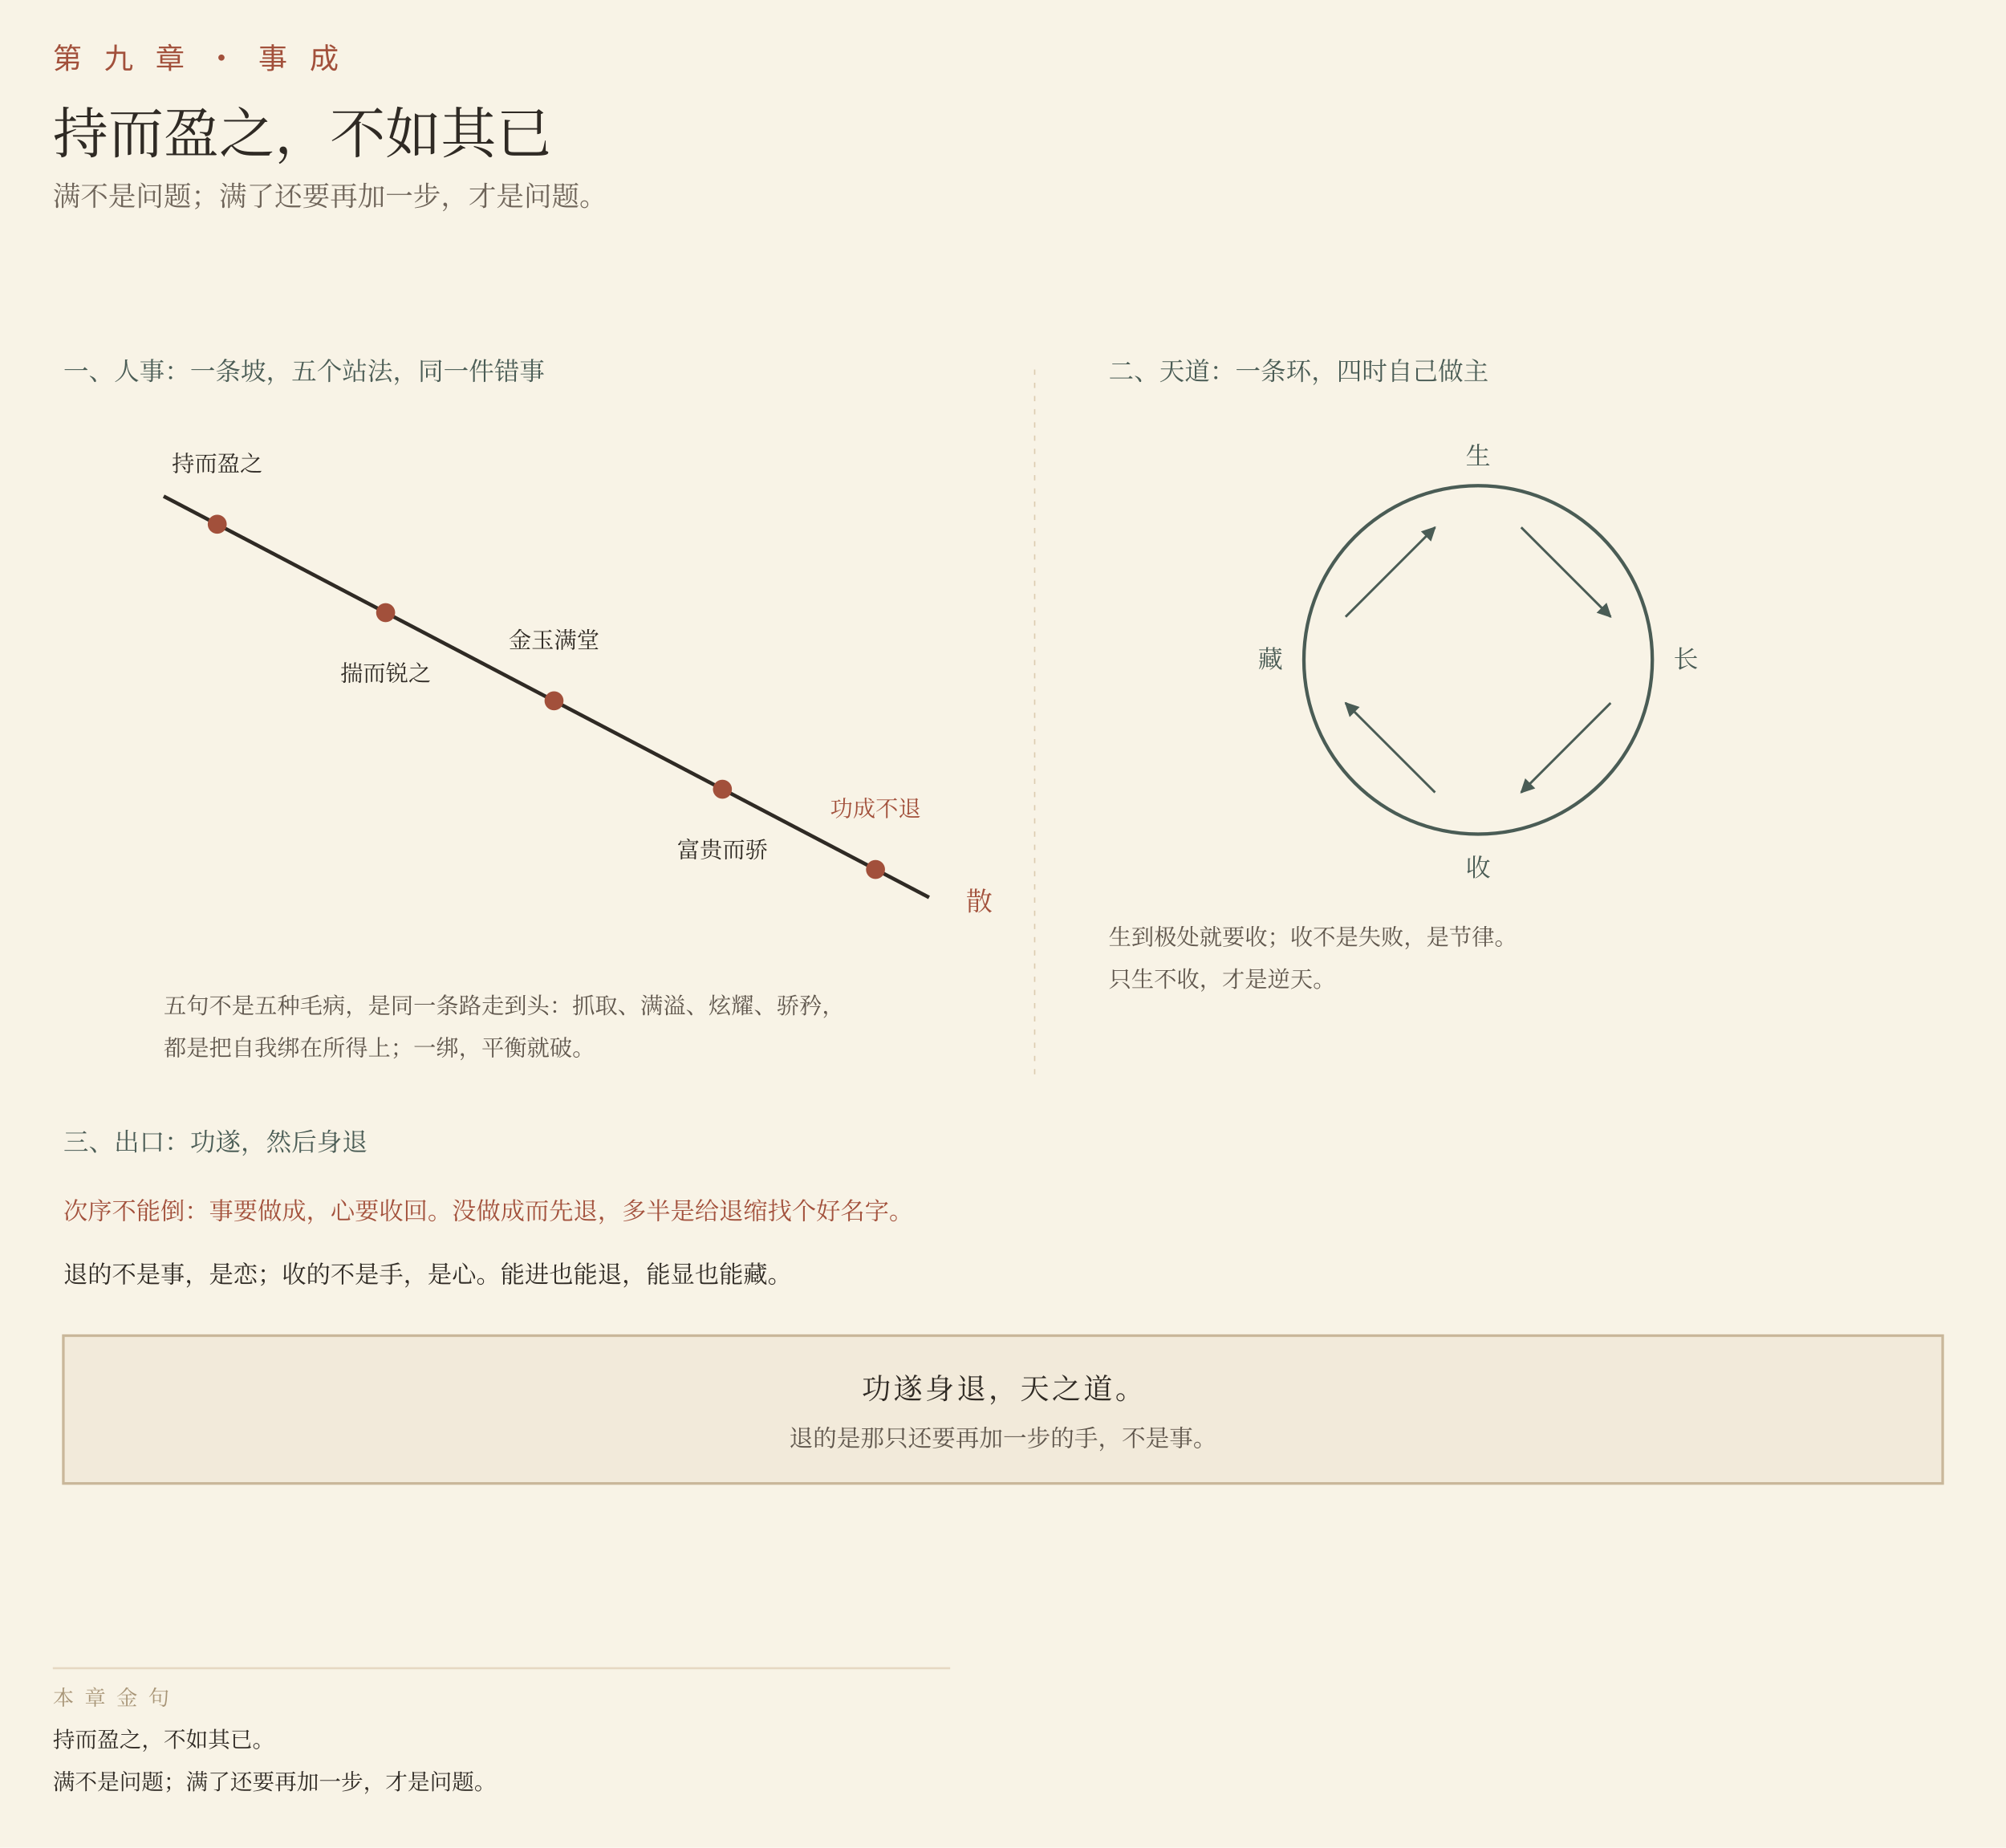
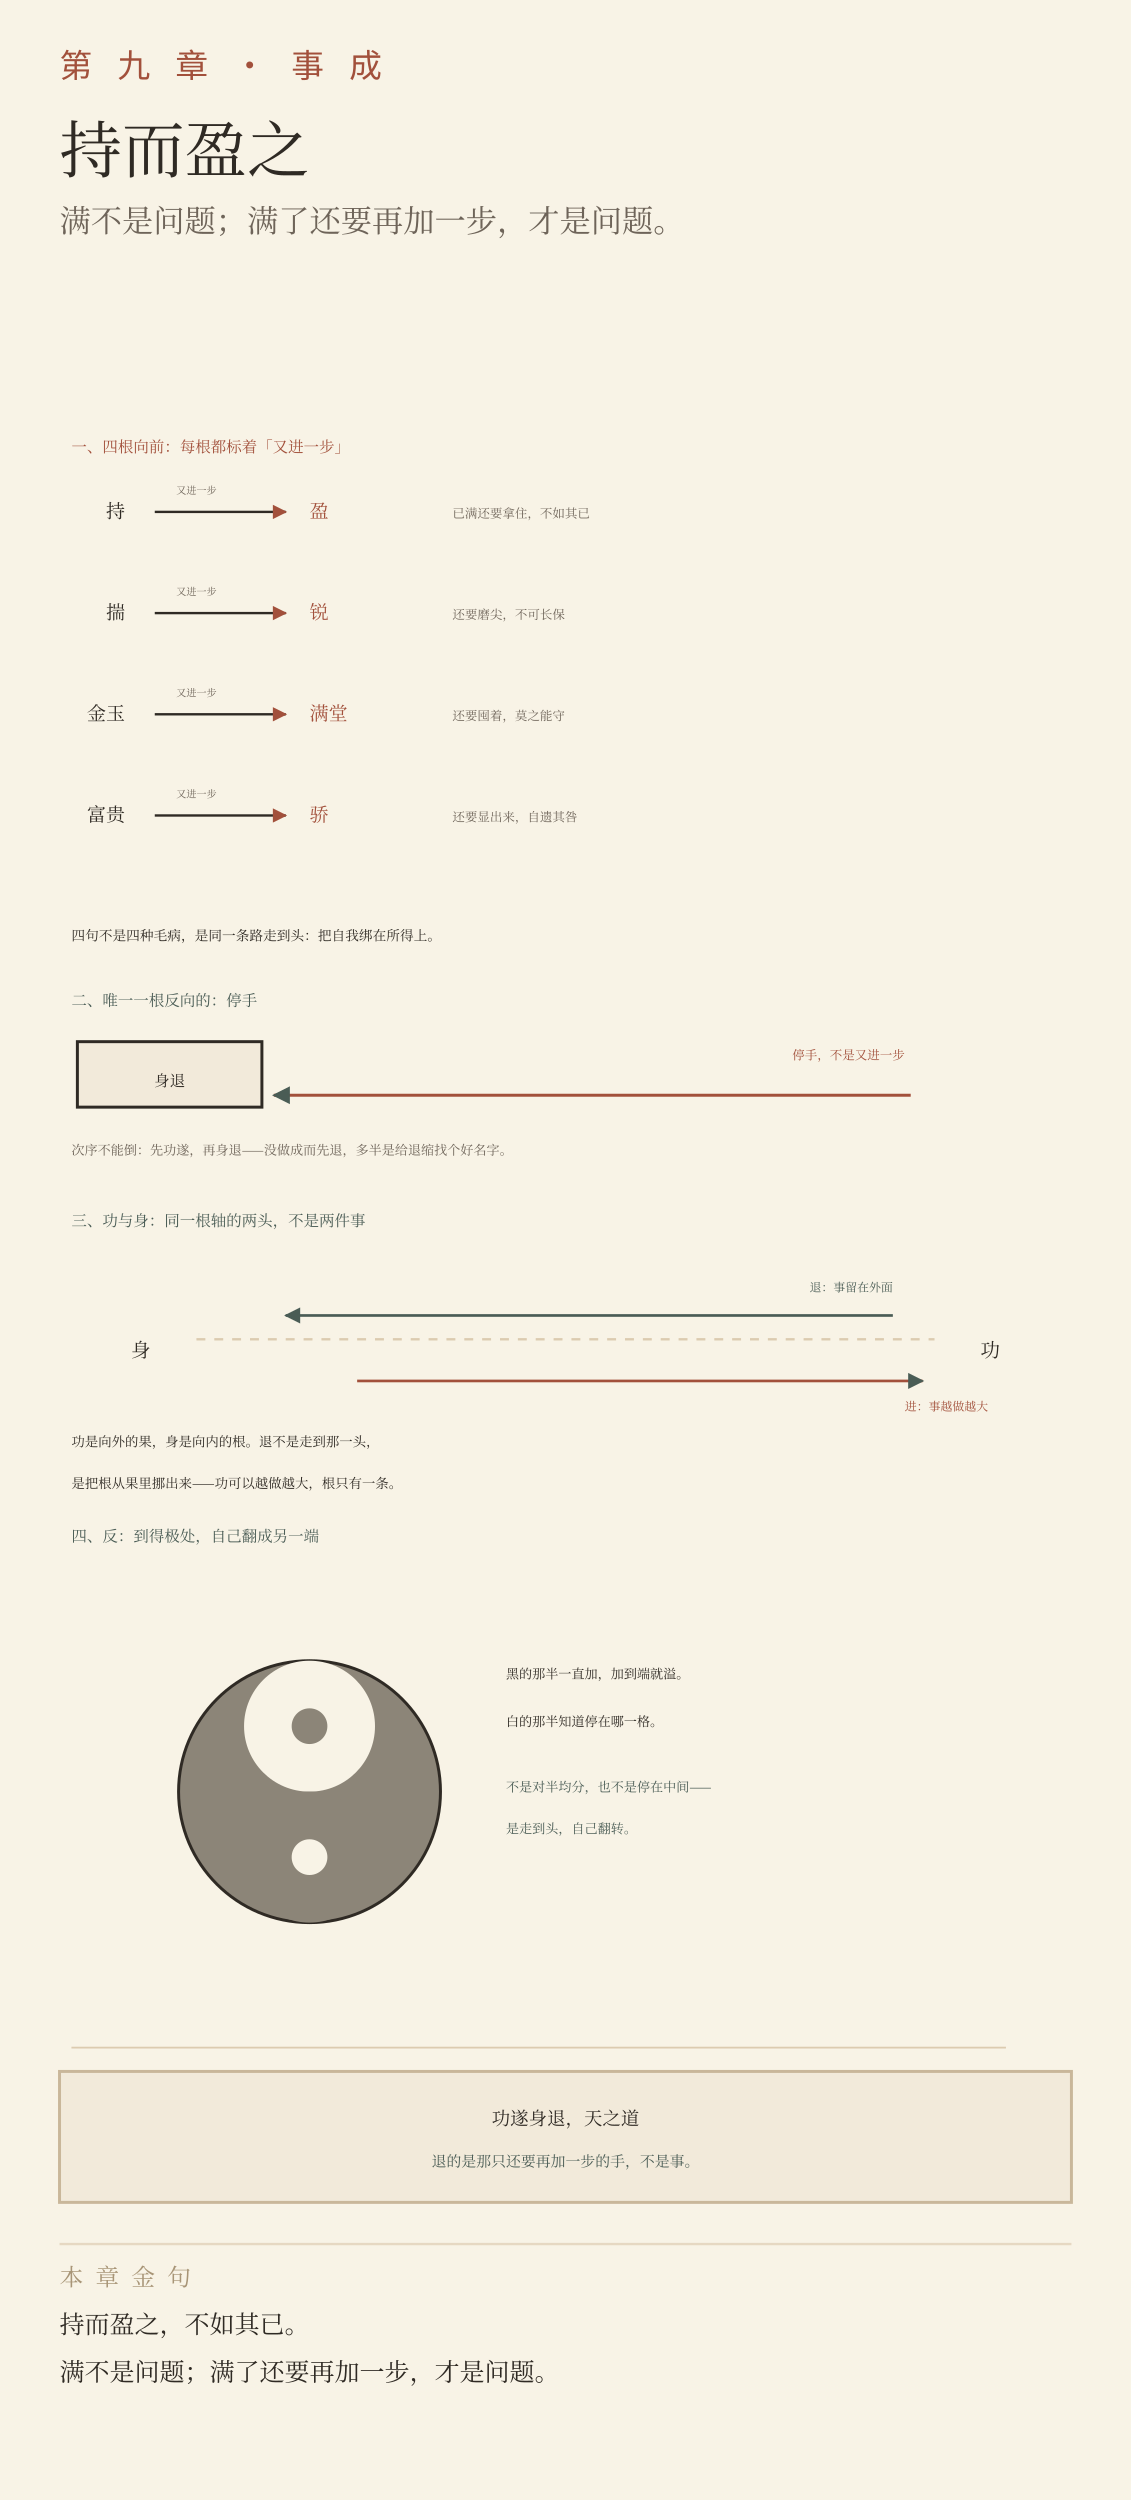
- <svg xmlns="http://www.w3.org/2000/svg" viewBox="0 0 760 700" role="img" aria-label="人事是一条下滑的坡，天道是一条回环的圆——坡上五句，环上四时" font-family="'Noto Serif CJK SC','Noto Serif SC','Songti SC',serif">
+ <svg xmlns="http://www.w3.org/2000/svg" viewBox="0 0 380 840" role="img" aria-label="四根向前，一根反向；功与身同一根轴；到得极处自己翻转" font-family="'Noto Serif CJK SC','Noto Serif SC','Songti SC',serif">
  <defs>
    <marker id="arr" viewBox="0 0 10 10" refX="9" refY="5" markerWidth="6" markerHeight="6" orient="auto">
      <path d="M0 0 L10 5 L0 10 z" fill="#6E6459" />
    </marker>
    <marker id="arr2" viewBox="0 0 10 10" refX="9" refY="5" markerWidth="6" markerHeight="6" orient="auto">
      <path d="M0 0 L10 5 L0 10 z" fill="#4A5C55" />
    </marker>
    <marker id="arrL" viewBox="0 0 10 10" refX="1" refY="5" markerWidth="6" markerHeight="6" orient="auto">
      <path d="M10 0 L0 5 L10 10 z" fill="#4A5C55" />
    </marker>
    <marker id="arrS" viewBox="0 0 10 10" refX="9" refY="5" markerWidth="6" markerHeight="6" orient="auto">
      <path d="M0 0 L10 5 L0 10 z" fill="#A2503B" />
    </marker>
  </defs>
-   <rect x="0" y="0" width="760" height="700" fill="#F8F3E6" />
+   <rect x="0" y="0" width="380" height="840" fill="#F8F3E6" />
  <text x="20" y="26" font-size="11" fill="#A2503B" font-family="'Noto Sans CJK SC','Noto Sans SC',sans-serif" letter-spacing="3">第 九 章 · 事 成</text>
-   <text x="20" y="58" font-size="21" fill="#2F2A24">持而盈之，不如其已</text>
+   <text x="20" y="58" font-size="21" fill="#2F2A24">持而盈之</text>
  <text x="20" y="78" font-size="10.5" fill="#6E6459">满不是问题；满了还要再加一步，才是问题。</text>
-   <text x="24" y="144" font-size="9.6" fill="#4A5C55">一、人事：一条坡，五个站法，同一件错事</text>
-   <line x1="62" y1="188" x2="352" y2="340" stroke="#2F2A24" stroke-width="1.4" />
-   <circle cx="82.3" cy="198.6" r="3.6" fill="#A2503B" stroke="none" />
-   <text x="82.3" y="178.64" font-size="8.6" fill="#2F2A24" text-anchor="middle">持而盈之</text>
-   <circle cx="146.1" cy="232.1" r="3.6" fill="#A2503B" stroke="none" />
-   <text x="146.1" y="258.08" font-size="8.6" fill="#2F2A24" text-anchor="middle">揣而锐之</text>
-   <circle cx="209.9" cy="265.5" r="3.6" fill="#A2503B" stroke="none" />
-   <text x="209.9" y="245.52" font-size="8.6" fill="#2F2A24" text-anchor="middle">金玉满堂</text>
-   <circle cx="273.7" cy="299.0" r="3.6" fill="#A2503B" stroke="none" />
-   <text x="273.7" y="324.96" font-size="8.6" fill="#2F2A24" text-anchor="middle">富贵而骄</text>
-   <circle cx="331.7" cy="329.4" r="3.6" fill="#A2503B" stroke="none" />
-   <text x="331.7" y="309.36" font-size="8.6" fill="#A2503B" text-anchor="middle">功成不退</text>
-   <text x="366" y="345" font-size="10" fill="#A2503B">散</text>
-   <text x="62" y="384" font-size="8.6" fill="#5F564C">五句不是五种毛病，是同一条路走到头：抓取、满溢、炫耀、骄矜，</text>
-   <text x="62" y="400" font-size="8.6" fill="#5F564C">都是把自我绑在所得上；一绑，平衡就破。</text>
-   <line x1="392" y1="140" x2="392" y2="410" stroke="#DCCBB0" stroke-width="0.5" stroke-dasharray="2 3" />
-   <text x="420" y="144" font-size="9.6" fill="#4A5C55">二、天道：一条环，四时自己做主</text>
-   <circle cx="560" cy="250" r="66" fill="none" stroke="#4A5C55" stroke-width="1.3" />
-   <text x="560" y="176" font-size="9.4" fill="#4A5C55" text-anchor="middle">生</text>
-   <text x="634" y="253" font-size="9.4" fill="#4A5C55">长</text>
-   <text x="560" y="332" font-size="9.4" fill="#4A5C55" text-anchor="middle">收</text>
-   <text x="486" y="253" font-size="9.4" fill="#4A5C55" text-anchor="end">藏</text>
-   <line x1="576.315" y1="199.787" x2="610.213" y2="233.685" stroke="#4A5C55" stroke-width="0.9" marker-end="url(#arr2)" />
-   <line x1="610.213" y1="266.315" x2="576.315" y2="300.213" stroke="#4A5C55" stroke-width="0.9" marker-end="url(#arr2)" />
-   <line x1="543.685" y1="300.213" x2="509.787" y2="266.315" stroke="#4A5C55" stroke-width="0.9" marker-end="url(#arr2)" />
-   <line x1="509.787" y1="233.685" x2="543.685" y2="199.787" stroke="#4A5C55" stroke-width="0.9" marker-end="url(#arr2)" />
-   <text x="420" y="358" font-size="8.6" fill="#5F564C">生到极处就要收；收不是失败，是节律。</text>
-   <text x="420" y="374" font-size="8.6" fill="#5F564C">只生不收，才是逆天。</text>
-   <text x="24" y="436" font-size="9.6" fill="#4A5C55">三、出口：功遂，然后身退</text>
-   <text x="24" y="462" font-size="9.2" fill="#A2503B">次序不能倒：事要做成，心要收回。没做成而先退，多半是给退缩找个好名字。</text>
-   <text x="24" y="486" font-size="9.2" fill="#2F2A24">退的不是事，是恋；收的不是手，是心。能进也能退，能显也能藏。</text>
-   <rect x="24" y="506" width="712" height="56" fill="#F2EADA" stroke="#C9B79A" stroke-width="1.0" />
-   <text x="380" y="530" font-size="11" fill="#2F2A24" text-anchor="middle" letter-spacing="1">功遂身退，天之道。</text>
-   <text x="380" y="548" font-size="9" fill="#5F564C" text-anchor="middle">退的是那只还要再加一步的手，不是事。</text>
-   <line x1="20" y1="632" x2="360" y2="632" stroke="#E6D8C2" stroke-width="0.8" />
-   <text x="20" y="646" font-size="8.0" fill="#A89577" letter-spacing="1">本 章 金 句</text>
-   <text x="20" y="662" font-size="8.4" fill="#2F2A24">持而盈之，不如其已。</text>
-   <text x="20" y="678" font-size="8.4" fill="#2F2A24">满不是问题；满了还要再加一步，才是问题。</text>
+   <text x="24" y="152" font-size="5.2" fill="#A2503B">一、四根向前：每根都标着「又进一步」</text>
+   <text x="42" y="174" font-size="6.4" fill="#2F2A24" text-anchor="end">持</text>
+   <line x1="52" y1="172" x2="96" y2="172" stroke="#2F2A24" stroke-width="0.8" marker-end="url(#arrS)" />
+   <text x="66" y="166" font-size="3.4" fill="#6E6459" text-anchor="middle">又进一步</text>
+   <text x="104" y="174" font-size="6.4" fill="#A2503B">盈</text>
+   <text x="152" y="174" font-size="4.2" fill="#6E6459">已满还要拿住，不如其已</text>
+   <text x="42" y="208" font-size="6.4" fill="#2F2A24" text-anchor="end">揣</text>
+   <line x1="52" y1="206" x2="96" y2="206" stroke="#2F2A24" stroke-width="0.8" marker-end="url(#arrS)" />
+   <text x="66" y="200" font-size="3.4" fill="#6E6459" text-anchor="middle">又进一步</text>
+   <text x="104" y="208" font-size="6.4" fill="#A2503B">锐</text>
+   <text x="152" y="208" font-size="4.2" fill="#6E6459">还要磨尖，不可长保</text>
+   <text x="42" y="242" font-size="6.4" fill="#2F2A24" text-anchor="end">金玉</text>
+   <line x1="52" y1="240" x2="96" y2="240" stroke="#2F2A24" stroke-width="0.8" marker-end="url(#arrS)" />
+   <text x="66" y="234" font-size="3.4" fill="#6E6459" text-anchor="middle">又进一步</text>
+   <text x="104" y="242" font-size="6.4" fill="#A2503B">满堂</text>
+   <text x="152" y="242" font-size="4.2" fill="#6E6459">还要囤着，莫之能守</text>
+   <text x="42" y="276" font-size="6.4" fill="#2F2A24" text-anchor="end">富贵</text>
+   <line x1="52" y1="274" x2="96" y2="274" stroke="#2F2A24" stroke-width="0.8" marker-end="url(#arrS)" />
+   <text x="66" y="268" font-size="3.4" fill="#6E6459" text-anchor="middle">又进一步</text>
+   <text x="104" y="276" font-size="6.4" fill="#A2503B">骄</text>
+   <text x="152" y="276" font-size="4.2" fill="#6E6459">还要显出来，自遗其咎</text>
+   <text x="24" y="316" font-size="4.6" fill="#2F2A24">四句不是四种毛病，是同一条路走到头：把自我绑在所得上。</text>
+   <text x="24" y="338" font-size="5.2" fill="#4A5C55">二、唯一一根反向的：停手</text>
+   <rect x="26" y="350" width="62" height="22" fill="#F2EADA" stroke="#2F2A24" stroke-width="1.0" />
+   <text x="57" y="365" font-size="5.2" fill="#2F2A24" text-anchor="middle">身退</text>
+   <line x1="306" y1="368" x2="92" y2="368" stroke="#A2503B" stroke-width="1.0" marker-end="url(#arr2)" />
+   <text x="304" y="356" font-size="4.2" fill="#A2503B" text-anchor="end">停手，不是又进一步</text>
+   <text x="24" y="388" font-size="4.4" fill="#6E6459">次序不能倒：先功遂，再身退——没做成而先退，多半是给退缩找个好名字。</text>
+   <text x="24" y="412" font-size="5.2" fill="#4A5C55">三、功与身：同一根轴的两头，不是两件事</text>
+   <text x="44" y="456" font-size="6.6" fill="#2F2A24">身</text>
+   <text x="336" y="456" font-size="6.6" fill="#2F2A24" text-anchor="end">功</text>
+   <line x1="66" y1="450" x2="314" y2="450" stroke="#DCCBB0" stroke-width="0.8" stroke-dasharray="3 3" />
+   <line x1="300" y1="442" x2="96" y2="442" stroke="#4A5C55" stroke-width="0.9" marker-end="url(#arr2)" />
+   <text x="300" y="434" font-size="4.0" fill="#4A5C55" text-anchor="end">退：事留在外面</text>
+   <line x1="120" y1="464" x2="310" y2="464" stroke="#A2503B" stroke-width="0.9" marker-end="url(#arr2)" />
+   <text x="332" y="474" font-size="4.0" fill="#A2503B" text-anchor="end">进：事越做越大</text>
+   <text x="24" y="486" font-size="4.5" fill="#2F2A24">功是向外的果，身是向内的根。退不是走到那一头，</text>
+   <text x="24" y="500" font-size="4.5" fill="#2F2A24">是把根从果里挪出来——功可以越做越大，根只有一条。</text>
+   <text x="24" y="518" font-size="5.2" fill="#4A5C55">四、反：到得极处，自己翻成另一端</text>
+   <circle cx="104" cy="602" r="44" fill="#8C8578" stroke="#2F2A24" stroke-width="1.0" />
+   <circle cx="104" cy="580.0" r="22.0" fill="#F8F3E6" stroke="none" />
+   <circle cx="104" cy="624.0" r="22.0" fill="#8C8578" stroke="none" />
+   <circle cx="104" cy="580.0" r="6" fill="#8C8578" stroke="none" />
+   <circle cx="104" cy="624.0" r="6" fill="#F8F3E6" stroke="none" />
+   <text x="104" y="606" font-size="1" fill="#2F2A24" text-anchor="middle" />
+   <text x="170" y="564" font-size="4.4" fill="#2F2A24">黑的那半一直加，加到端就溢。</text>
+   <text x="170" y="580" font-size="4.4" fill="#2F2A24">白的那半知道停在哪一格。</text>
+   <text x="170" y="602" font-size="4.4" fill="#4A5C55">不是对半均分，也不是停在中间——</text>
+   <text x="170" y="616" font-size="4.4" fill="#4A5C55">是走到头，自己翻转。</text>
+   <line x1="24" y1="688" x2="338" y2="688" stroke="#DCCBB0" stroke-width="0.6" />
+   <rect x="20" y="696" width="340" height="44" fill="#F2EADA" stroke="#C9B79A" stroke-width="1.0" />
+   <text x="190" y="714" font-size="6.2" fill="#2F2A24" text-anchor="middle">功遂身退，天之道</text>
+   <text x="190" y="728" font-size="5.0" fill="#4A5C55" text-anchor="middle">退的是那只还要再加一步的手，不是事。</text>
+   <line x1="20" y1="754" x2="360" y2="754" stroke="#E6D8C2" stroke-width="0.8" />
+   <text x="20" y="768" font-size="8.0" fill="#A89577" letter-spacing="1">本 章 金 句</text>
+   <text x="20" y="784" font-size="8.4" fill="#2F2A24">持而盈之，不如其已。</text>
+   <text x="20" y="800" font-size="8.4" fill="#2F2A24">满不是问题；满了还要再加一步，才是问题。</text>
</svg>
